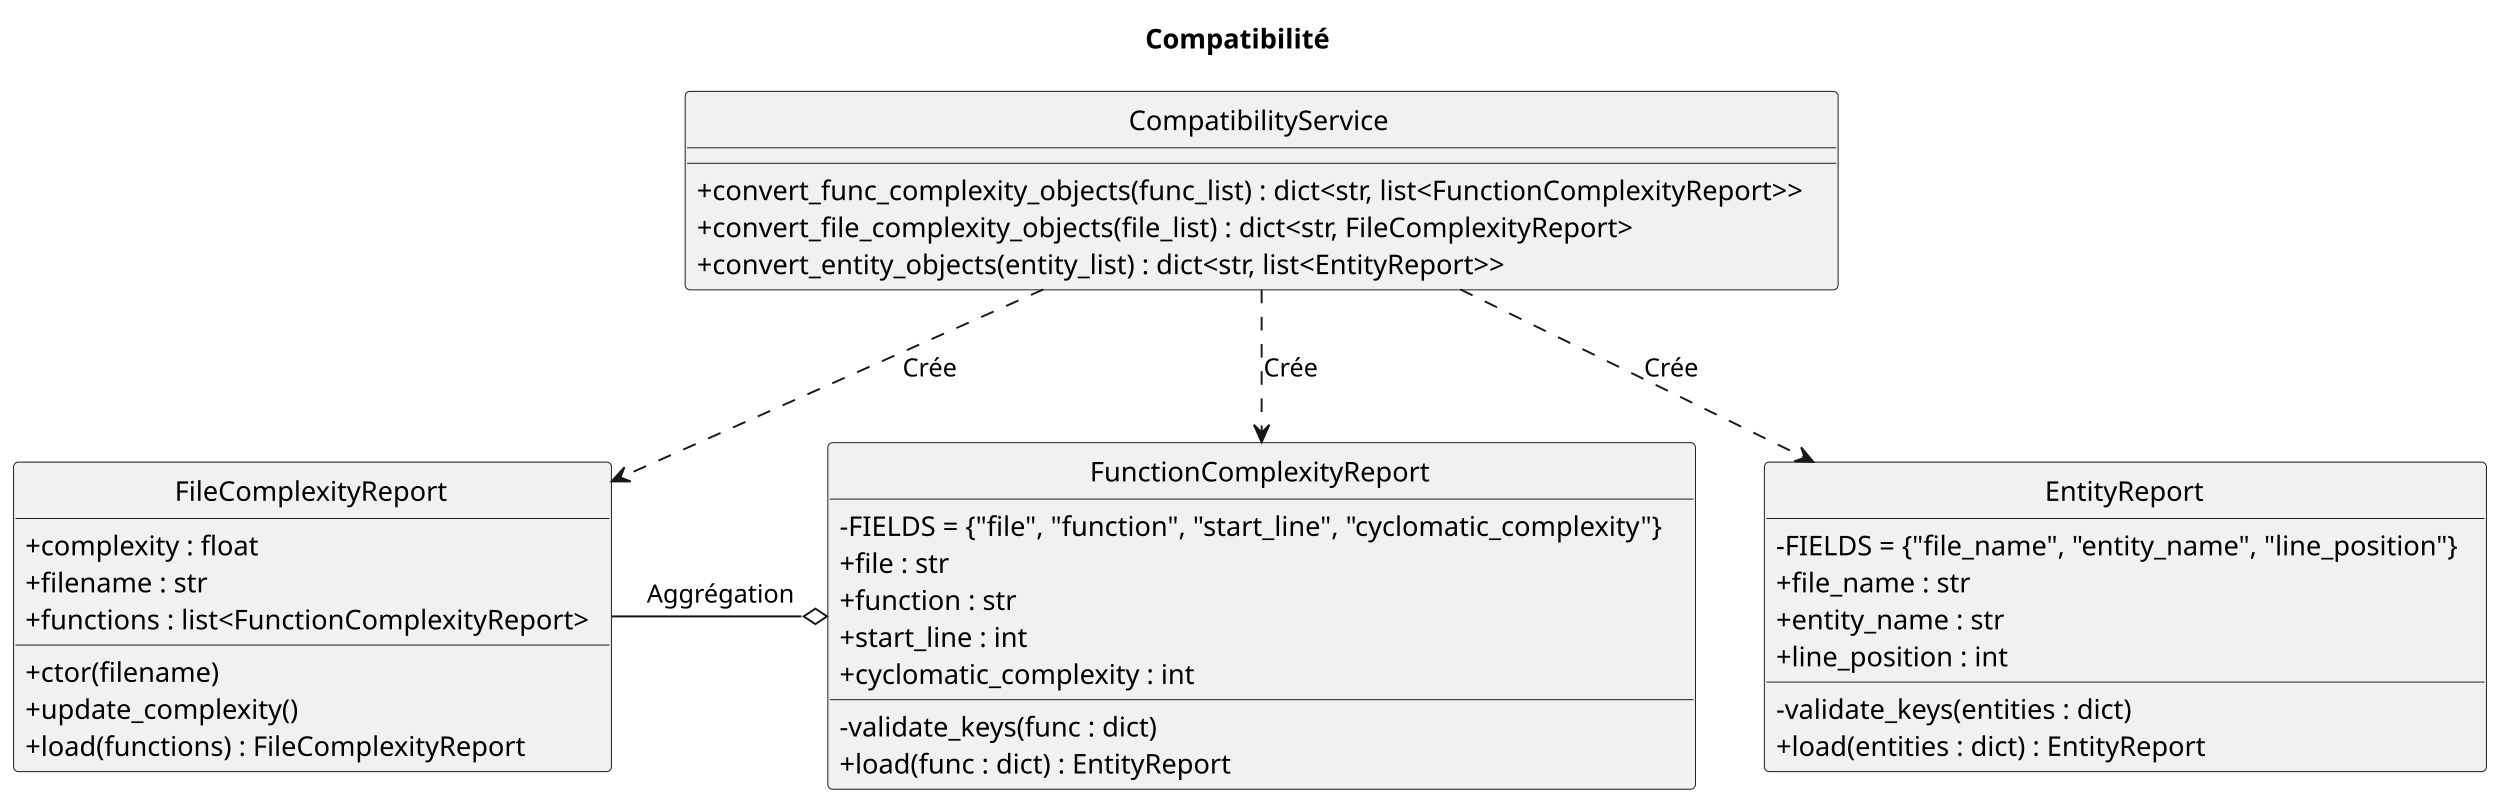
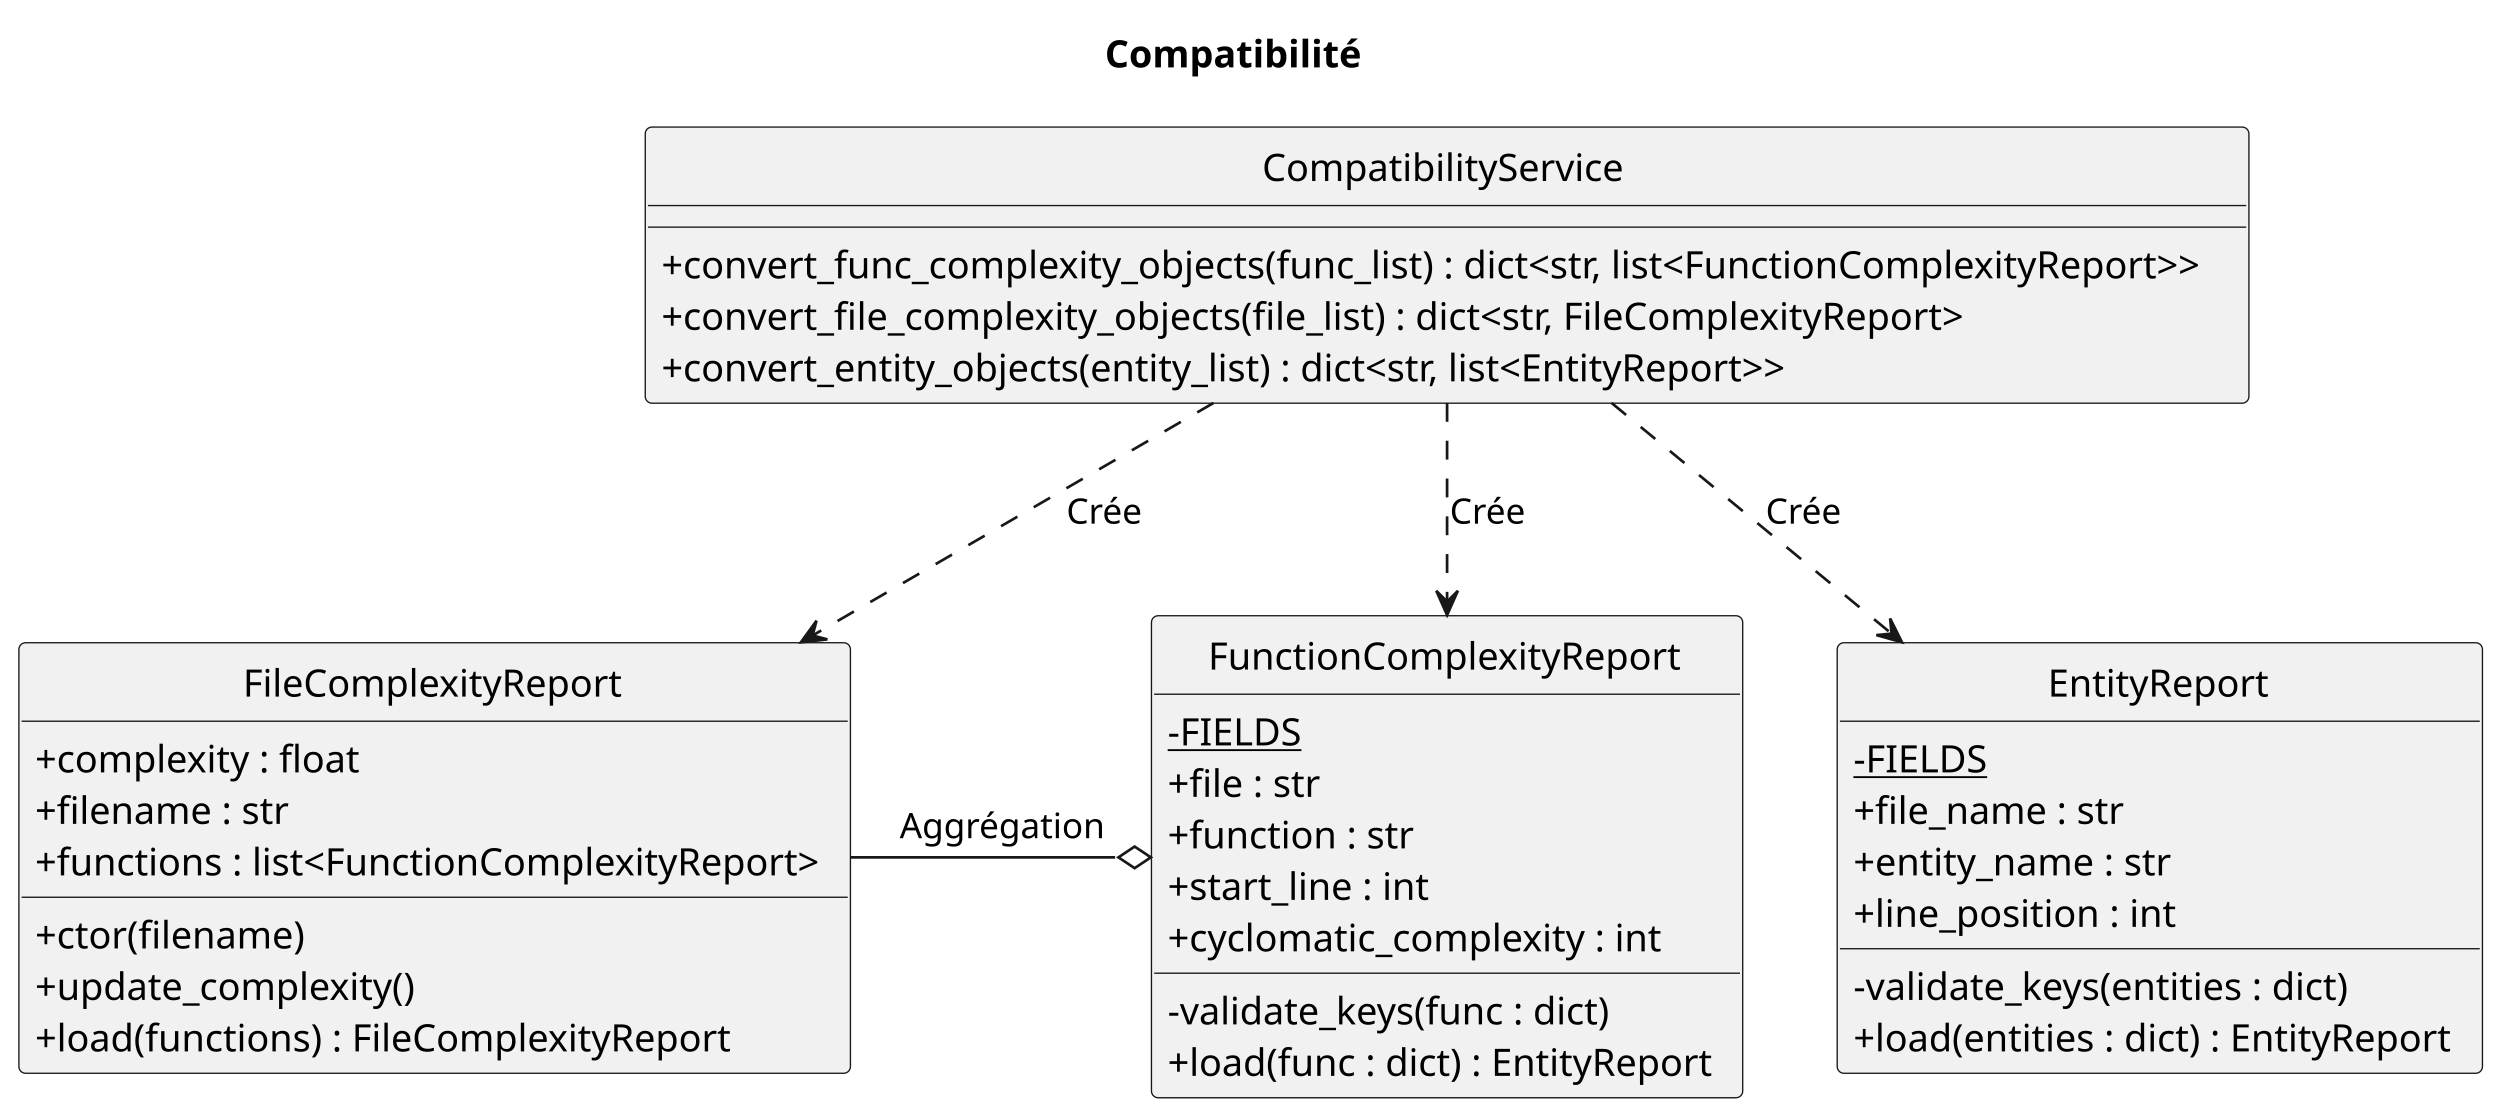
- <svg xmlns="http://www.w3.org/2000/svg" contentStyleType="text/css" height="413px" preserveAspectRatio="none" style="width:1288px;height:413px;background:#FFFFFF;" version="1.1" viewBox="0 0 1288 413" width="1288px" zoomAndPan="magnify">
+ <svg xmlns="http://www.w3.org/2000/svg" contentStyleType="text/css" height="413px" preserveAspectRatio="none" style="width:926px;height:413px;background:#FFFFFF;" version="1.1" viewBox="0 0 926 413" width="926px" zoomAndPan="magnify">
  <defs />
  <g>
-     <text fill="#000000" font-family="sans-serif" font-size="14" font-weight="bold" lengthAdjust="spacing" textLength="94" x="590" y="24.966">Compatibilité</text>
+     <text fill="#000000" font-family="sans-serif" font-size="14" font-weight="bold" lengthAdjust="spacing" textLength="94" x="409.25" y="24.966">Compatibilité</text>
    <g id="elem_EntityReport">
-       <rect codeLine="5" fill="#F1F1F1" height="159.475" id="EntityReport" rx="2.5" ry="2.5" style="stroke:#181818;stroke-width:0.5;" width="372" x="909" y="238.068" />
-       <text fill="#000000" font-family="sans-serif" font-size="14" lengthAdjust="spacing" textLength="83" x="1053.5" y="258.034">EntityReport</text>
-       <line style="stroke:#181818;stroke-width:0.5;" x1="910" x2="1280" y1="267.136" y2="267.136" />
-       <text fill="#000000" font-family="sans-serif" font-size="14" lengthAdjust="spacing" textLength="360" x="915" y="286.102">-FIELDS = {"file_name", "entity_name", "line_position"}</text>
-       <text fill="#000000" font-family="sans-serif" font-size="14" lengthAdjust="spacing" textLength="103" x="915" y="305.17">+file_name : str</text>
-       <text fill="#000000" font-family="sans-serif" font-size="14" lengthAdjust="spacing" textLength="120" x="915" y="324.238">+entity_name : str</text>
-       <text fill="#000000" font-family="sans-serif" font-size="14" lengthAdjust="spacing" textLength="123" x="915" y="343.305">+line_position : int</text>
-       <line style="stroke:#181818;stroke-width:0.5;" x1="910" x2="1280" y1="351.408" y2="351.408" />
-       <text fill="#000000" font-family="sans-serif" font-size="14" lengthAdjust="spacing" textLength="188" x="915" y="370.373">-validate_keys(entities : dict)</text>
-       <text fill="#000000" font-family="sans-serif" font-size="14" lengthAdjust="spacing" textLength="227" x="915" y="389.441">+load(entities : dict) : EntityReport</text>
+       <rect codeLine="5" fill="#F1F1F1" height="159.475" id="EntityReport" rx="2.5" ry="2.5" style="stroke:#181818;stroke-width:0.5;" width="239" x="680.5" y="238.068" />
+       <text fill="#000000" font-family="sans-serif" font-size="14" lengthAdjust="spacing" textLength="83" x="758.5" y="258.034">EntityReport</text>
+       <line style="stroke:#181818;stroke-width:0.5;" x1="681.5" x2="918.5" y1="267.136" y2="267.136" />
+       <text fill="#000000" font-family="sans-serif" font-size="14" lengthAdjust="spacing" text-decoration="underline" textLength="50" x="686.5" y="286.102">-FIELDS</text>
+       <text fill="#000000" font-family="sans-serif" font-size="14" lengthAdjust="spacing" textLength="103" x="686.5" y="305.17">+file_name : str</text>
+       <text fill="#000000" font-family="sans-serif" font-size="14" lengthAdjust="spacing" textLength="120" x="686.5" y="324.238">+entity_name : str</text>
+       <text fill="#000000" font-family="sans-serif" font-size="14" lengthAdjust="spacing" textLength="123" x="686.5" y="343.305">+line_position : int</text>
+       <line style="stroke:#181818;stroke-width:0.5;" x1="681.5" x2="918.5" y1="351.408" y2="351.408" />
+       <text fill="#000000" font-family="sans-serif" font-size="14" lengthAdjust="spacing" textLength="188" x="686.5" y="370.373">-validate_keys(entities : dict)</text>
+       <text fill="#000000" font-family="sans-serif" font-size="14" lengthAdjust="spacing" textLength="227" x="686.5" y="389.441">+load(entities : dict) : EntityReport</text>
    </g>
    <g id="elem_FileComplexityReport">
      <rect codeLine="15" fill="#F1F1F1" height="159.475" id="FileComplexityReport" rx="2.5" ry="2.5" style="stroke:#181818;stroke-width:0.5;" width="308" x="7" y="238.068" />
      <text fill="#000000" font-family="sans-serif" font-size="14" lengthAdjust="spacing" textLength="142" x="90" y="258.034">FileComplexityReport</text>
      <line style="stroke:#181818;stroke-width:0.5;" x1="8" x2="314" y1="267.136" y2="267.136" />
      <text fill="#000000" font-family="sans-serif" font-size="14" lengthAdjust="spacing" textLength="122" x="13" y="286.102">+complexity : float</text>
      <text fill="#000000" font-family="sans-serif" font-size="14" lengthAdjust="spacing" textLength="97" x="13" y="305.17">+filename : str</text>
      <text fill="#000000" font-family="sans-serif" font-size="14" lengthAdjust="spacing" textLength="296" x="13" y="324.238">+functions : list&lt;FunctionComplexityReport&gt;</text>
      <line style="stroke:#181818;stroke-width:0.5;" x1="8" x2="314" y1="332.34" y2="332.34" />
      <text fill="#000000" font-family="sans-serif" font-size="14" lengthAdjust="spacing" textLength="101" x="13" y="351.305">+ctor(filename)</text>
      <text fill="#000000" font-family="sans-serif" font-size="14" lengthAdjust="spacing" textLength="142" x="13" y="370.373">+update_complexity()</text>
      <text fill="#000000" font-family="sans-serif" font-size="14" lengthAdjust="spacing" textLength="262" x="13" y="389.441">+load(functions) : FileComplexityReport</text>
    </g>
    <g id="elem_FunctionComplexityReport">
-       <rect codeLine="24" fill="#F1F1F1" height="178.543" id="FunctionComplexityReport" rx="2.5" ry="2.5" style="stroke:#181818;stroke-width:0.5;" width="447" x="426.5" y="228.068" />
-       <text fill="#000000" font-family="sans-serif" font-size="14" lengthAdjust="spacing" textLength="177" x="561.5" y="248.034">FunctionComplexityReport</text>
-       <line style="stroke:#181818;stroke-width:0.5;" x1="427.5" x2="872.5" y1="257.136" y2="257.136" />
-       <text fill="#000000" font-family="sans-serif" font-size="14" lengthAdjust="spacing" textLength="435" x="432.5" y="276.102">-FIELDS = {"file", "function", "start_line", "cyclomatic_complexity"}</text>
+       <rect codeLine="24" fill="#F1F1F1" height="178.543" id="FunctionComplexityReport" rx="2.5" ry="2.5" style="stroke:#181818;stroke-width:0.5;" width="219" x="426.5" y="228.068" />
+       <text fill="#000000" font-family="sans-serif" font-size="14" lengthAdjust="spacing" textLength="177" x="447.5" y="248.034">FunctionComplexityReport</text>
+       <line style="stroke:#181818;stroke-width:0.5;" x1="427.5" x2="644.5" y1="257.136" y2="257.136" />
+       <text fill="#000000" font-family="sans-serif" font-size="14" lengthAdjust="spacing" text-decoration="underline" textLength="50" x="432.5" y="276.102">-FIELDS</text>
      <text fill="#000000" font-family="sans-serif" font-size="14" lengthAdjust="spacing" textLength="59" x="432.5" y="295.17">+file : str</text>
      <text fill="#000000" font-family="sans-serif" font-size="14" lengthAdjust="spacing" textLength="94" x="432.5" y="314.238">+function : str</text>
      <text fill="#000000" font-family="sans-serif" font-size="14" lengthAdjust="spacing" textLength="100" x="432.5" y="333.305">+start_line : int</text>
      <text fill="#000000" font-family="sans-serif" font-size="14" lengthAdjust="spacing" textLength="186" x="432.5" y="352.373">+cyclomatic_complexity : int</text>
-       <line style="stroke:#181818;stroke-width:0.5;" x1="427.5" x2="872.5" y1="360.475" y2="360.475" />
+       <line style="stroke:#181818;stroke-width:0.5;" x1="427.5" x2="644.5" y1="360.475" y2="360.475" />
      <text fill="#000000" font-family="sans-serif" font-size="14" lengthAdjust="spacing" textLength="168" x="432.5" y="379.441">-validate_keys(func : dict)</text>
      <text fill="#000000" font-family="sans-serif" font-size="14" lengthAdjust="spacing" textLength="207" x="432.5" y="398.509">+load(func : dict) : EntityReport</text>
    </g>
    <g id="elem_CompatibilityService">
-       <rect codeLine="34" fill="#F1F1F1" height="102.272" id="CompatibilityService" rx="2.5" ry="2.5" style="stroke:#181818;stroke-width:0.5;" width="594" x="353" y="47.068" />
-       <text fill="#000000" font-family="sans-serif" font-size="14" lengthAdjust="spacing" textLength="137" x="581.5" y="67.034">CompatibilityService</text>
-       <line style="stroke:#181818;stroke-width:0.5;" x1="354" x2="946" y1="76.136" y2="76.136" />
-       <line style="stroke:#181818;stroke-width:0.5;" x1="354" x2="946" y1="84.136" y2="84.136" />
-       <text fill="#000000" font-family="sans-serif" font-size="14" lengthAdjust="spacing" textLength="582" x="359" y="103.102">+convert_func_complexity_objects(func_list) : dict&lt;str, list&lt;FunctionComplexityReport&gt;&gt;</text>
-       <text fill="#000000" font-family="sans-serif" font-size="14" lengthAdjust="spacing" textLength="493" x="359" y="122.17">+convert_file_complexity_objects(file_list) : dict&lt;str, FileComplexityReport&gt;</text>
-       <text fill="#000000" font-family="sans-serif" font-size="14" lengthAdjust="spacing" textLength="426" x="359" y="141.238">+convert_entity_objects(entity_list) : dict&lt;str, list&lt;EntityReport&gt;&gt;</text>
+       <rect codeLine="34" fill="#F1F1F1" height="102.272" id="CompatibilityService" rx="2.5" ry="2.5" style="stroke:#181818;stroke-width:0.5;" width="594" x="239" y="47.068" />
+       <text fill="#000000" font-family="sans-serif" font-size="14" lengthAdjust="spacing" textLength="137" x="467.5" y="67.034">CompatibilityService</text>
+       <line style="stroke:#181818;stroke-width:0.5;" x1="240" x2="832" y1="76.136" y2="76.136" />
+       <line style="stroke:#181818;stroke-width:0.5;" x1="240" x2="832" y1="84.136" y2="84.136" />
+       <text fill="#000000" font-family="sans-serif" font-size="14" lengthAdjust="spacing" textLength="582" x="245" y="103.102">+convert_func_complexity_objects(func_list) : dict&lt;str, list&lt;FunctionComplexityReport&gt;&gt;</text>
+       <text fill="#000000" font-family="sans-serif" font-size="14" lengthAdjust="spacing" textLength="493" x="245" y="122.17">+convert_file_complexity_objects(file_list) : dict&lt;str, FileComplexityReport&gt;</text>
+       <text fill="#000000" font-family="sans-serif" font-size="14" lengthAdjust="spacing" textLength="426" x="245" y="141.238">+convert_entity_objects(entity_list) : dict&lt;str, list&lt;EntityReport&gt;&gt;</text>
    </g>
    <g id="link_CompatibilityService_FileComplexityReport">
-       <path codeLine="40" d="M537.51,149.108 C472.93,177.828 390.81,214.348 319.76,245.958 " fill="none" id="CompatibilityService-to-FileComplexityReport" style="stroke:#181818;stroke-width:1.0;stroke-dasharray:7.0,7.0;" />
-       <polygon fill="#181818" points="315.09,248.028,324.939,248.034,319.66,246,321.694,240.721,315.09,248.028" style="stroke:#181818;stroke-width:1.0;" />
-       <text fill="#000000" font-family="sans-serif" font-size="13" lengthAdjust="spacing" textLength="27" x="465" y="193.965">Crée</text>
+       <path codeLine="40" d="M449.5,149.238 C405.51,174.748 350.95,206.398 301.16,235.278 " fill="none" id="CompatibilityService-to-FileComplexityReport" style="stroke:#181818;stroke-width:1.0;stroke-dasharray:7.0,7.0;" />
+       <polygon fill="#181818" points="296.66,237.888,306.452,236.826,300.983,235.377,302.433,229.909,296.66,237.888" style="stroke:#181818;stroke-width:1.0;" />
+       <text fill="#000000" font-family="sans-serif" font-size="13" lengthAdjust="spacing" textLength="27" x="395" y="193.965">Crée</text>
    </g>
    <g id="link_CompatibilityService_FunctionComplexityReport">
-       <path codeLine="41" d="M650,149.238 C650,171.118 650,197.498 650,222.788 " fill="none" id="CompatibilityService-to-FunctionComplexityReport" style="stroke:#181818;stroke-width:1.0;stroke-dasharray:7.0,7.0;" />
-       <polygon fill="#181818" points="650,227.828,654,218.828,650,222.828,646,218.828,650,227.828" style="stroke:#181818;stroke-width:1.0;" />
-       <text fill="#000000" font-family="sans-serif" font-size="13" lengthAdjust="spacing" textLength="27" x="651" y="193.965">Crée</text>
+       <path codeLine="41" d="M536,149.238 C536,171.118 536,197.498 536,222.788 " fill="none" id="CompatibilityService-to-FunctionComplexityReport" style="stroke:#181818;stroke-width:1.0;stroke-dasharray:7.0,7.0;" />
+       <polygon fill="#181818" points="536,227.828,540,218.828,536,222.828,532,218.828,536,227.828" style="stroke:#181818;stroke-width:1.0;" />
+       <text fill="#000000" font-family="sans-serif" font-size="13" lengthAdjust="spacing" textLength="27" x="537" y="193.965">Crée</text>
    </g>
    <g id="link_CompatibilityService_EntityReport">
-       <path codeLine="42" d="M752.37,149.108 C804.9,174.778 870.18,206.688 929.63,235.738 " fill="none" id="CompatibilityService-to-EntityReport" style="stroke:#181818;stroke-width:1.0;stroke-dasharray:7.0,7.0;" />
-       <polygon fill="#181818" points="934.26,238.008,927.941,230.453,929.771,235.806,924.418,237.636,934.26,238.008" style="stroke:#181818;stroke-width:1.0;" />
-       <text fill="#000000" font-family="sans-serif" font-size="13" lengthAdjust="spacing" textLength="27" x="847" y="193.965">Crée</text>
+       <path codeLine="42" d="M596.9,149.238 C627.55,174.498 665.5,205.758 700.27,234.408 " fill="none" id="CompatibilityService-to-EntityReport" style="stroke:#181818;stroke-width:1.0;stroke-dasharray:7.0,7.0;" />
+       <polygon fill="#181818" points="704.49,237.888,700.098,229.073,700.635,234.704,695.004,235.241,704.49,237.888" style="stroke:#181818;stroke-width:1.0;" />
+       <text fill="#000000" font-family="sans-serif" font-size="13" lengthAdjust="spacing" textLength="27" x="654" y="193.965">Crée</text>
    </g>
    <g id="link_FileComplexityReport_FunctionComplexityReport">
-       <path codeLine="43" d="M315.05,317.568 C346.19,317.568 379.61,317.568 412.85,317.568 " fill="none" id="FileComplexityReport-to-FunctionComplexityReport" style="stroke:#181818;stroke-width:1.0;" />
-       <polygon fill="none" points="426.07,317.568,420.07,313.568,414.07,317.568,420.07,321.568,426.07,317.568" style="stroke:#181818;stroke-width:1.0;" />
+       <path codeLine="43" d="M315.15,317.568 C347.76,317.568 381.77,317.568 413.04,317.568 " fill="none" id="FileComplexityReport-to-FunctionComplexityReport" style="stroke:#181818;stroke-width:1.0;" />
+       <polygon fill="none" points="426.26,317.568,420.26,313.568,414.26,317.568,420.26,321.568,426.26,317.568" style="stroke:#181818;stroke-width:1.0;" />
      <text fill="#000000" font-family="sans-serif" font-size="13" lengthAdjust="spacing" textLength="75" x="333.25" y="310.465">Aggrégation</text>
    </g>
  </g>
</svg>
